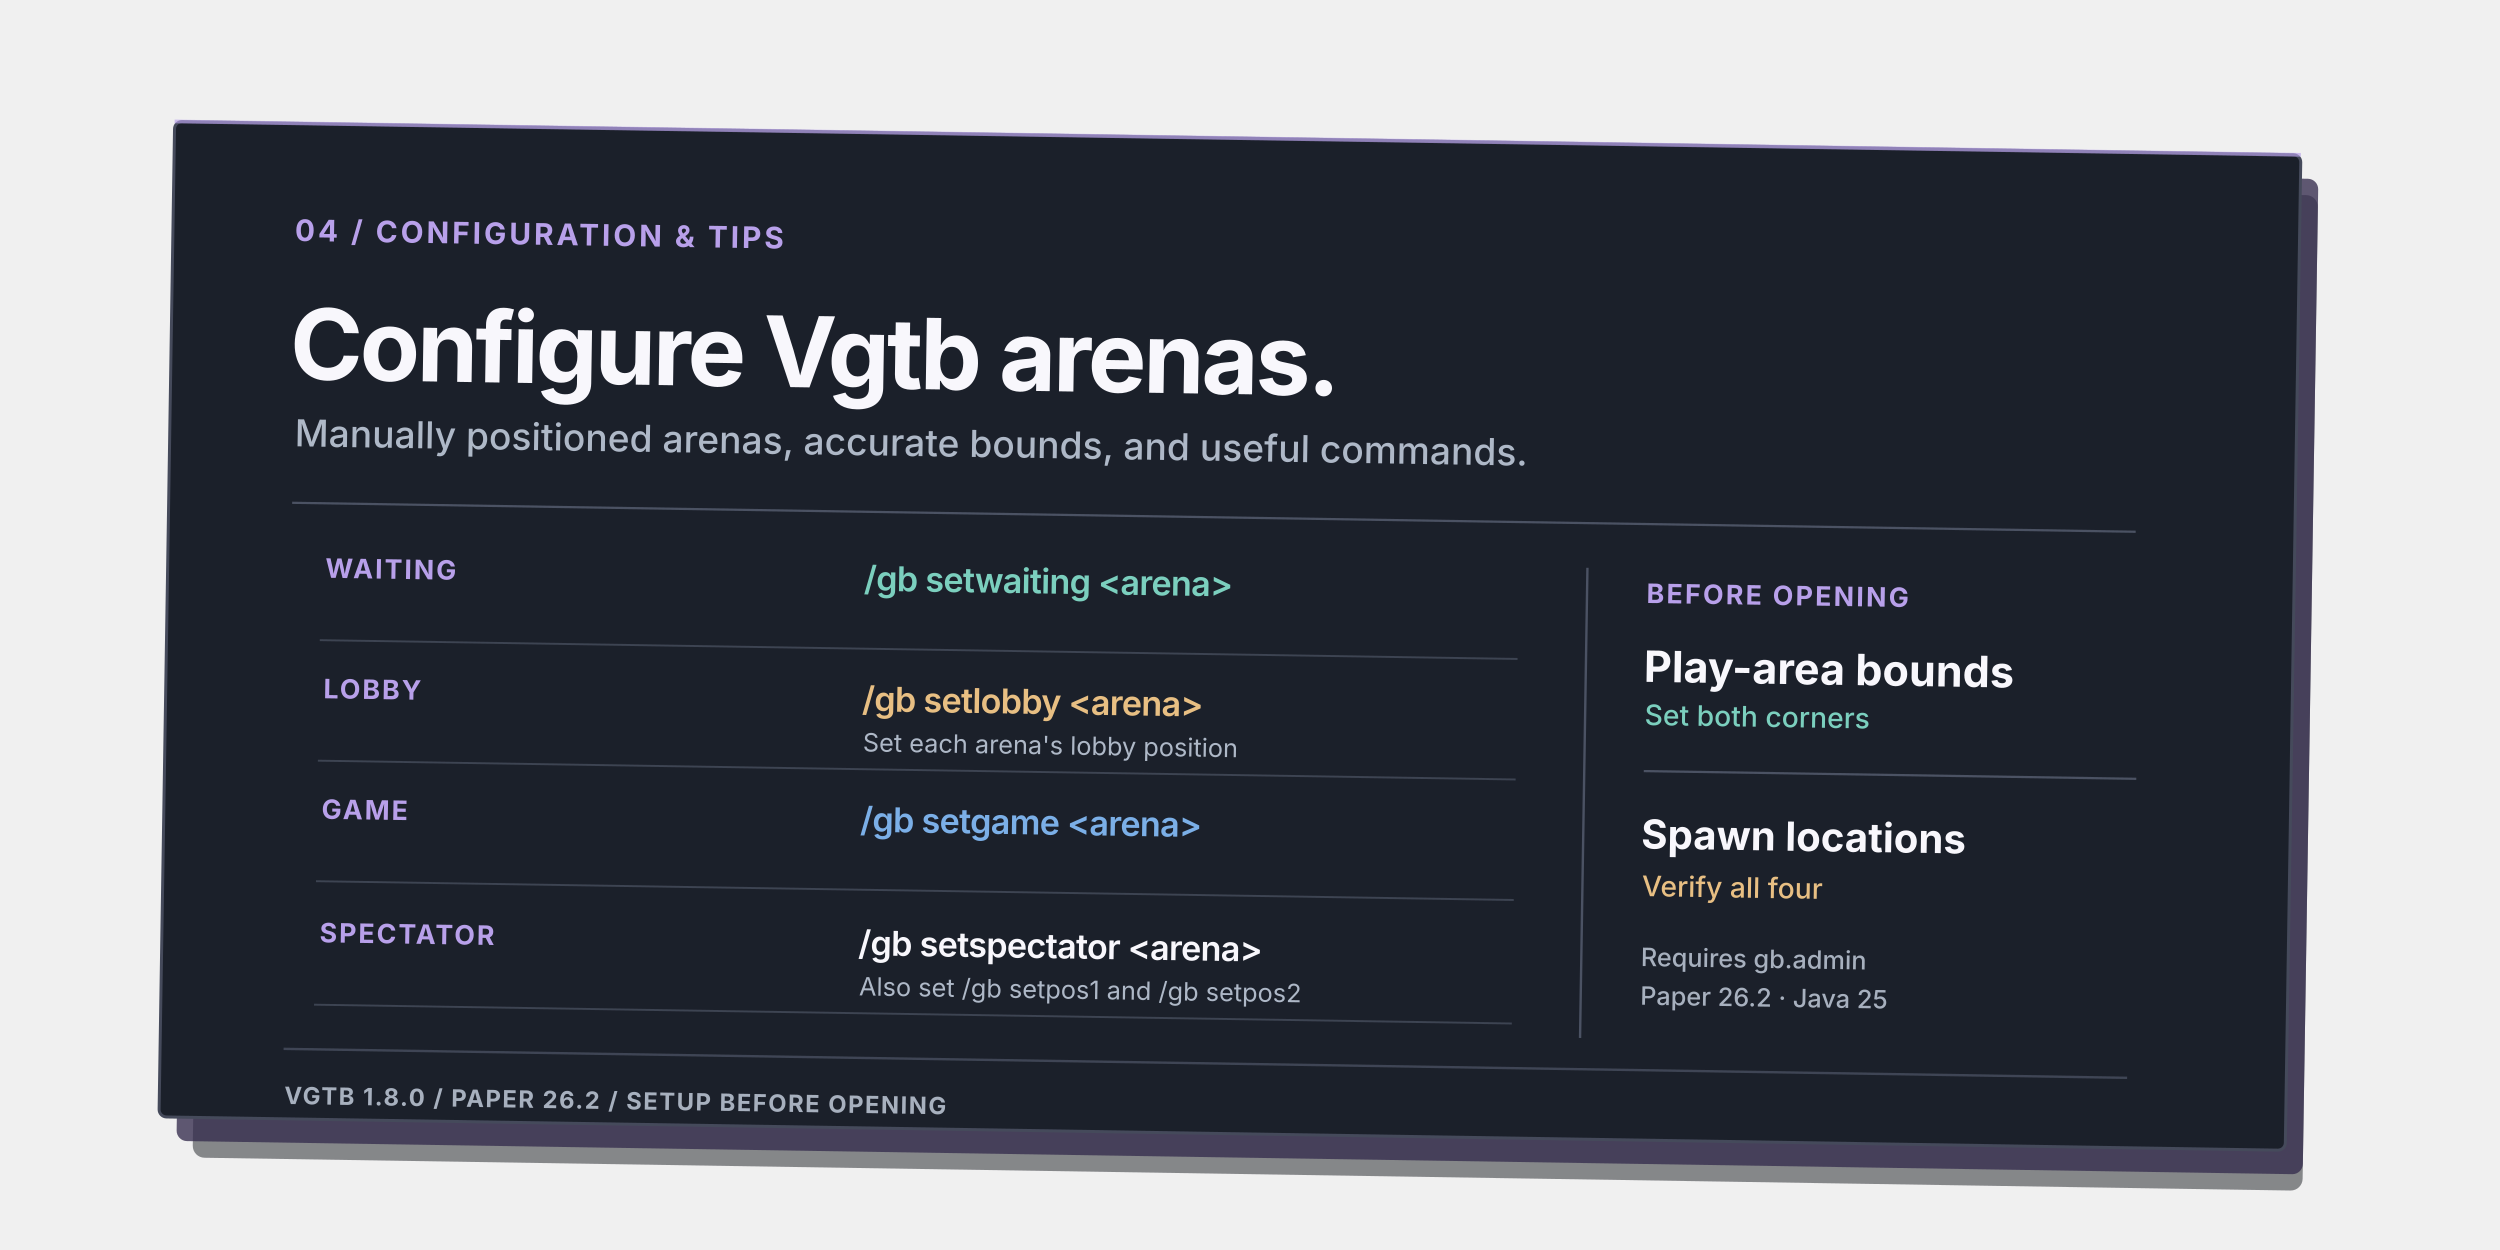
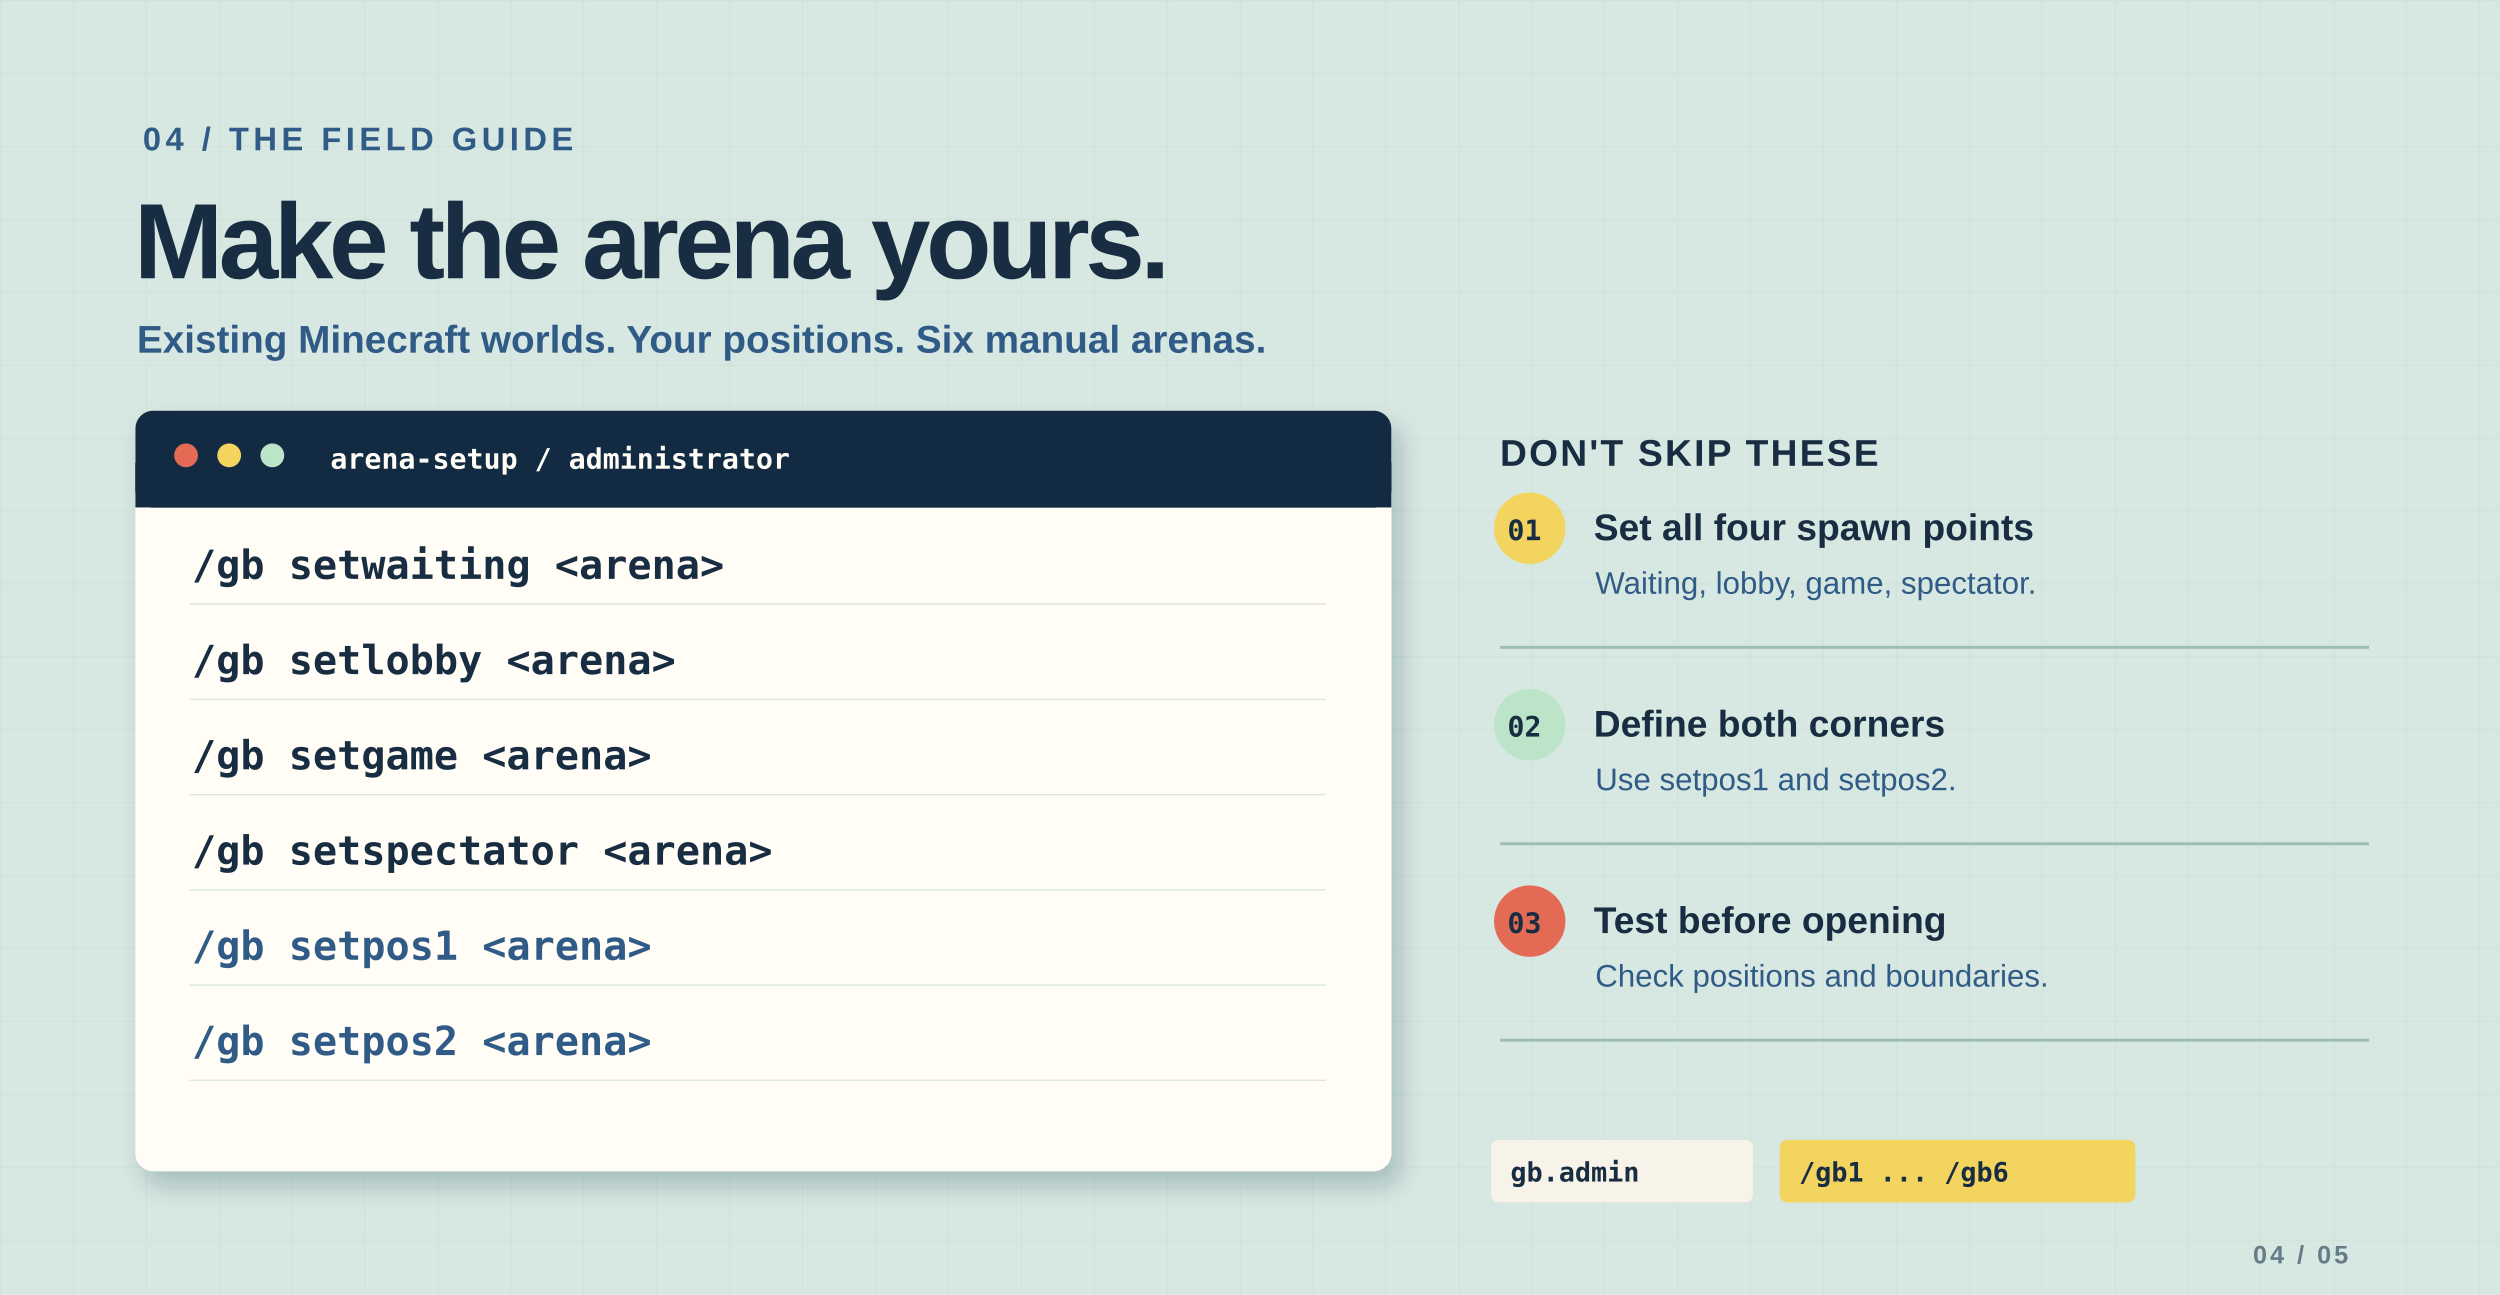
- <svg xmlns="http://www.w3.org/2000/svg" viewBox="0 0 1680 840" width="1680" height="840" role="img">
-   <g transform="rotate(0.9 840 428)">
-     <rect x="135" y="120" width="1418" height="669" rx="8" fill="#03060C" opacity=".45" />
-     <rect x="124" y="109" width="1429" height="669" rx="7" fill="#352C4D" opacity=".78" />
-     <rect x="112" y="93" width="1429" height="669" rx="5" fill="#1B202A" stroke="#454A5B" stroke-width="2" />
-     <path d="M112 93H1541" stroke="#B8A0EA" stroke-width="2.5" opacity=".65" />
-     <text x="194" y="172" fill="#B8A0EA" font-family="Inter,Arial,Helvetica,sans-serif" font-size="20" font-weight="750" letter-spacing="2">04  /  CONFIGURATION &amp; TIPS</text>
-     <text x="192" y="265" fill="#F8F7FC" font-family="Inter,Arial,Helvetica,sans-serif" font-size="66" font-weight="730" letter-spacing="-2">Configure Vgtb arenas.</text>
-     <text x="196" y="310" fill="#AEB8C7" font-family="Inter,Arial,Helvetica,sans-serif" font-size="25" font-weight="450">Manually positioned arenas, accurate bounds, and useful commands.</text>
-     <path d="M195 348H1434" fill="none" stroke="#4B5263" stroke-width="1.5" opacity="1" />
-     <text x="218" y="398" fill="#B8A0EA" font-family="Inter,Arial,Helvetica,sans-serif" font-size="18" font-weight="680" letter-spacing="1.3">WAITING</text>
-     <text x="580" y="401" fill="#7BCFBE" font-family="Inter,Arial,Helvetica,sans-serif" font-size="23" font-weight="620" letter-spacing="-0.5">/gb setwaiting &lt;arena&gt;</text>
-     <path d="M215 440H1020" fill="none" stroke="#4B5263" stroke-width="1.3" opacity="0.7" />
-     <text x="218" y="479" fill="#B8A0EA" font-family="Inter,Arial,Helvetica,sans-serif" font-size="18" font-weight="680" letter-spacing="1.3">LOBBY</text>
-     <text x="580" y="482" fill="#E8BF83" font-family="Inter,Arial,Helvetica,sans-serif" font-size="23" font-weight="620" letter-spacing="-0.5">/gb setlobby &lt;arena&gt;</text>
-     <text x="581" y="509" fill="#AEB8C7" font-family="Inter,Arial,Helvetica,sans-serif" font-size="17" font-weight="430">Set each arena's lobby position</text>
-     <path d="M215 521H1020" fill="none" stroke="#4B5263" stroke-width="1.3" opacity="0.7" />
-     <text x="218" y="560" fill="#B8A0EA" font-family="Inter,Arial,Helvetica,sans-serif" font-size="18" font-weight="680" letter-spacing="1.3">GAME</text>
-     <text x="580" y="563" fill="#7BAFE7" font-family="Inter,Arial,Helvetica,sans-serif" font-size="23" font-weight="620" letter-spacing="-0.5">/gb setgame &lt;arena&gt;</text>
-     <path d="M215 602H1020" fill="none" stroke="#4B5263" stroke-width="1.3" opacity="0.7" />
-     <text x="218" y="643" fill="#B8A0EA" font-family="Inter,Arial,Helvetica,sans-serif" font-size="18" font-weight="680" letter-spacing="1.3">SPECTATOR</text>
-     <text x="580" y="646" fill="#F8F7FC" font-family="Inter,Arial,Helvetica,sans-serif" font-size="23" font-weight="620" letter-spacing="-0.5">/gb setspectator &lt;arena&gt;</text>
-     <text x="581" y="673" fill="#AEB8C7" font-family="Inter,Arial,Helvetica,sans-serif" font-size="17" font-weight="430">Also set /gb setpos1 and /gb setpos2</text>
-     <path d="M215 685H1020" fill="none" stroke="#4B5263" stroke-width="1.3" opacity="0.7" />
-     <path d="M1066 378V694" stroke="#4B5263" stroke-width="1.6" />
-     <text x="1106" y="401" fill="#B8A0EA" font-family="Inter,Arial,Helvetica,sans-serif" font-size="18" font-weight="720" letter-spacing="1.5">BEFORE OPENING</text>
-     <text x="1105" y="454" fill="#F8F7FC" font-family="Inter,Arial,Helvetica,sans-serif" font-size="29" font-weight="650">Play-area bounds</text>
-     <text x="1106" y="483" fill="#7BCFBE" font-family="Inter,Arial,Helvetica,sans-serif" font-size="19" font-weight="470">Set both corners</text>
-     <path d="M1106 514H1437" fill="none" stroke="#4B5263" stroke-width="1.5" opacity="1" />
-     <text x="1105" y="566" fill="#F8F7FC" font-family="Inter,Arial,Helvetica,sans-serif" font-size="27" font-weight="650">Spawn locations</text>
-     <text x="1106" y="598" fill="#E8BF83" font-family="Inter,Arial,Helvetica,sans-serif" font-size="19" font-weight="470">Verify all four</text>
-     <text x="1106" y="645" fill="#A7B0BE" font-family="Inter,Arial,Helvetica,sans-serif" font-size="17" font-weight="450">Requires gb.admin</text>
-     <text x="1106" y="671" fill="#A7B0BE" font-family="Inter,Arial,Helvetica,sans-serif" font-size="17" font-weight="450">Paper 26.2 · Java 25</text>
-     <path d="M195 715H1434" fill="none" stroke="#4B5263" stroke-width="1.6" opacity="0.75" />
-     <text x="196" y="752" fill="#A7B0BE" font-family="Inter,Arial,Helvetica,sans-serif" font-size="16" font-weight="650" letter-spacing="1">VGTB 1.8.0  /  PAPER 26.2  /  SETUP BEFORE OPENING</text>
-   </g>
+ <svg xmlns="http://www.w3.org/2000/svg" width="1680" height="870" viewBox="0 0 1680 870" role="img" aria-label="Useful verified Vgtb commands, configuration and admin tips; no game captures.">
+   <defs>
+     <filter id="lift" x="-30%" y="-30%" width="180%" height="180%">
+       <feDropShadow dx="6" dy="10" stdDeviation="8" flood-color="#172B41" flood-opacity=".22" />
+     </filter>
+     <pattern id="grid" width="49" height="49" patternUnits="userSpaceOnUse">
+       <path d="M49 0H0V49" fill="none" stroke="#8DA5A1" stroke-width="1" opacity=".13" />
+     </pattern>
+     <pattern id="dots" width="18" height="18" patternUnits="userSpaceOnUse">
+       <circle cx="3" cy="3" r="1.5" fill="#F7F3E8" opacity=".14" />
+     </pattern>
+     <clipPath id="big">
+       <rect x="82" y="179" width="1058" height="581" rx="11" fill="white" />
+     </clipPath>
+     <clipPath id="s1">
+       <rect x="1188" y="241" width="412" height="231" rx="9" fill="white" />
+     </clipPath>
+     <clipPath id="s2">
+       <rect x="1188" y="556" width="412" height="232" rx="9" fill="white" />
+     </clipPath>
+   </defs>
+   <rect x="0" y="0" width="1680" height="870" rx="0" fill="#D6E8E1" />
+   <rect x="0" y="0" width="1680" height="870" rx="0" fill="url(#grid)" />
+   <text x="96" y="101" fill="#315B87" font-family="Arial,Helvetica,sans-serif" font-size="22" font-weight="810" letter-spacing="3">04  /  THE FIELD GUIDE</text>
+   <text x="90" y="187" fill="#192D42" font-family="Arial,Helvetica,sans-serif" font-size="72" font-weight="850" letter-spacing="-3">Make the arena yours.</text>
+   <text x="92" y="237" fill="#315B87" font-family="Arial,Helvetica,sans-serif" font-size="26" font-weight="580">Existing Minecraft worlds. Your positions. Six manual arenas.</text>
+   <rect x="91" y="276" width="844" height="511" rx="12" fill="#FFFDF6" filter="url(#lift)" />
+   <rect x="91" y="276" width="844" height="65" rx="12" fill="#122B43" />
+   <rect x="91" y="311" width="844" height="30" rx="0" fill="#122B43" />
+   <circle cx="125" cy="306" r="8" fill="#E36B55" />
+   <circle cx="154" cy="306" r="8" fill="#F3D45F" />
+   <circle cx="183" cy="306" r="8" fill="#BCE4C8" />
+   <text x="222" y="315" fill="#FFFDF6" font-family="Consolas,Menlo,monospace" font-size="19" font-weight="620">arena-setup / administrator</text>
+   <text x="129" y="389" fill="#192D42" font-family="Consolas,Menlo,monospace" font-size="27" font-weight="650">/gb setwaiting &lt;arena&gt;</text>
+   <path d="M127 406H891" fill="none" stroke="#DFE7E1" stroke-width="1" />
+   <text x="129" y="453" fill="#192D42" font-family="Consolas,Menlo,monospace" font-size="27" font-weight="650">/gb setlobby &lt;arena&gt;</text>
+   <path d="M127 470H891" fill="none" stroke="#DFE7E1" stroke-width="1" />
+   <text x="129" y="517" fill="#192D42" font-family="Consolas,Menlo,monospace" font-size="27" font-weight="650">/gb setgame &lt;arena&gt;</text>
+   <path d="M127 534H891" fill="none" stroke="#DFE7E1" stroke-width="1" />
+   <text x="129" y="581" fill="#192D42" font-family="Consolas,Menlo,monospace" font-size="27" font-weight="650">/gb setspectator &lt;arena&gt;</text>
+   <path d="M127 598H891" fill="none" stroke="#DFE7E1" stroke-width="1" />
+   <text x="129" y="645" fill="#315B87" font-family="Consolas,Menlo,monospace" font-size="27" font-weight="650">/gb setpos1 &lt;arena&gt;</text>
+   <path d="M127 662H891" fill="none" stroke="#DFE7E1" stroke-width="1" />
+   <text x="129" y="709" fill="#315B87" font-family="Consolas,Menlo,monospace" font-size="27" font-weight="650">/gb setpos2 &lt;arena&gt;</text>
+   <path d="M127 726H891" fill="none" stroke="#DFE7E1" stroke-width="1" />
+   <text x="1008" y="313" fill="#192D42" font-family="Arial,Helvetica,sans-serif" font-size="25" font-weight="830" letter-spacing="1.5">DON'T SKIP THESE</text>
+   <circle cx="1028" cy="355" r="24" fill="#F3D45F" />
+   <text x="1013" y="363" fill="#192D42" font-family="Consolas,Menlo,monospace" font-size="19" font-weight="800">01</text>
+   <text x="1071" y="363" fill="#192D42" font-family="Arial,Helvetica,sans-serif" font-size="25" font-weight="760">Set all four spawn points</text>
+   <text x="1072" y="399" fill="#315B87" font-family="Arial,Helvetica,sans-serif" font-size="21" font-weight="540">Waiting, lobby, game, spectator.</text>
+   <path d="M1008 435H1592" fill="none" stroke="#9EBDB4" stroke-width="2" />
+   <circle cx="1028" cy="487" r="24" fill="#BCE4C8" />
+   <text x="1013" y="495" fill="#192D42" font-family="Consolas,Menlo,monospace" font-size="19" font-weight="800">02</text>
+   <text x="1071" y="495" fill="#192D42" font-family="Arial,Helvetica,sans-serif" font-size="25" font-weight="760">Define both corners</text>
+   <text x="1072" y="531" fill="#315B87" font-family="Arial,Helvetica,sans-serif" font-size="21" font-weight="540">Use setpos1 and setpos2.</text>
+   <path d="M1008 567H1592" fill="none" stroke="#9EBDB4" stroke-width="2" />
+   <circle cx="1028" cy="619" r="24" fill="#E36B55" />
+   <text x="1013" y="627" fill="#192D42" font-family="Consolas,Menlo,monospace" font-size="19" font-weight="800">03</text>
+   <text x="1071" y="627" fill="#192D42" font-family="Arial,Helvetica,sans-serif" font-size="25" font-weight="760">Test before opening</text>
+   <text x="1072" y="663" fill="#315B87" font-family="Arial,Helvetica,sans-serif" font-size="21" font-weight="540">Check positions and boundaries.</text>
+   <path d="M1008 699H1592" fill="none" stroke="#9EBDB4" stroke-width="2" />
+   <rect x="1002" y="766" width="176" height="42" rx="5" fill="#F7F3E8" />
+   <text x="1015" y="794" fill="#192D42" font-family="Consolas,Menlo,monospace" font-size="18" font-weight="800">gb.admin</text>
+   <rect x="1196" y="766" width="239" height="42" rx="5" fill="#F3D45F" />
+   <text x="1209" y="794" fill="#192D42" font-family="Consolas,Menlo,monospace" font-size="18" font-weight="800">/gb1 ... /gb6</text>
+   <text x="1578" y="849" fill="#667D88" font-family="Arial,Helvetica,sans-serif" font-size="17" font-weight="720" text-anchor="end" letter-spacing="2">04  /  05</text>
</svg>
